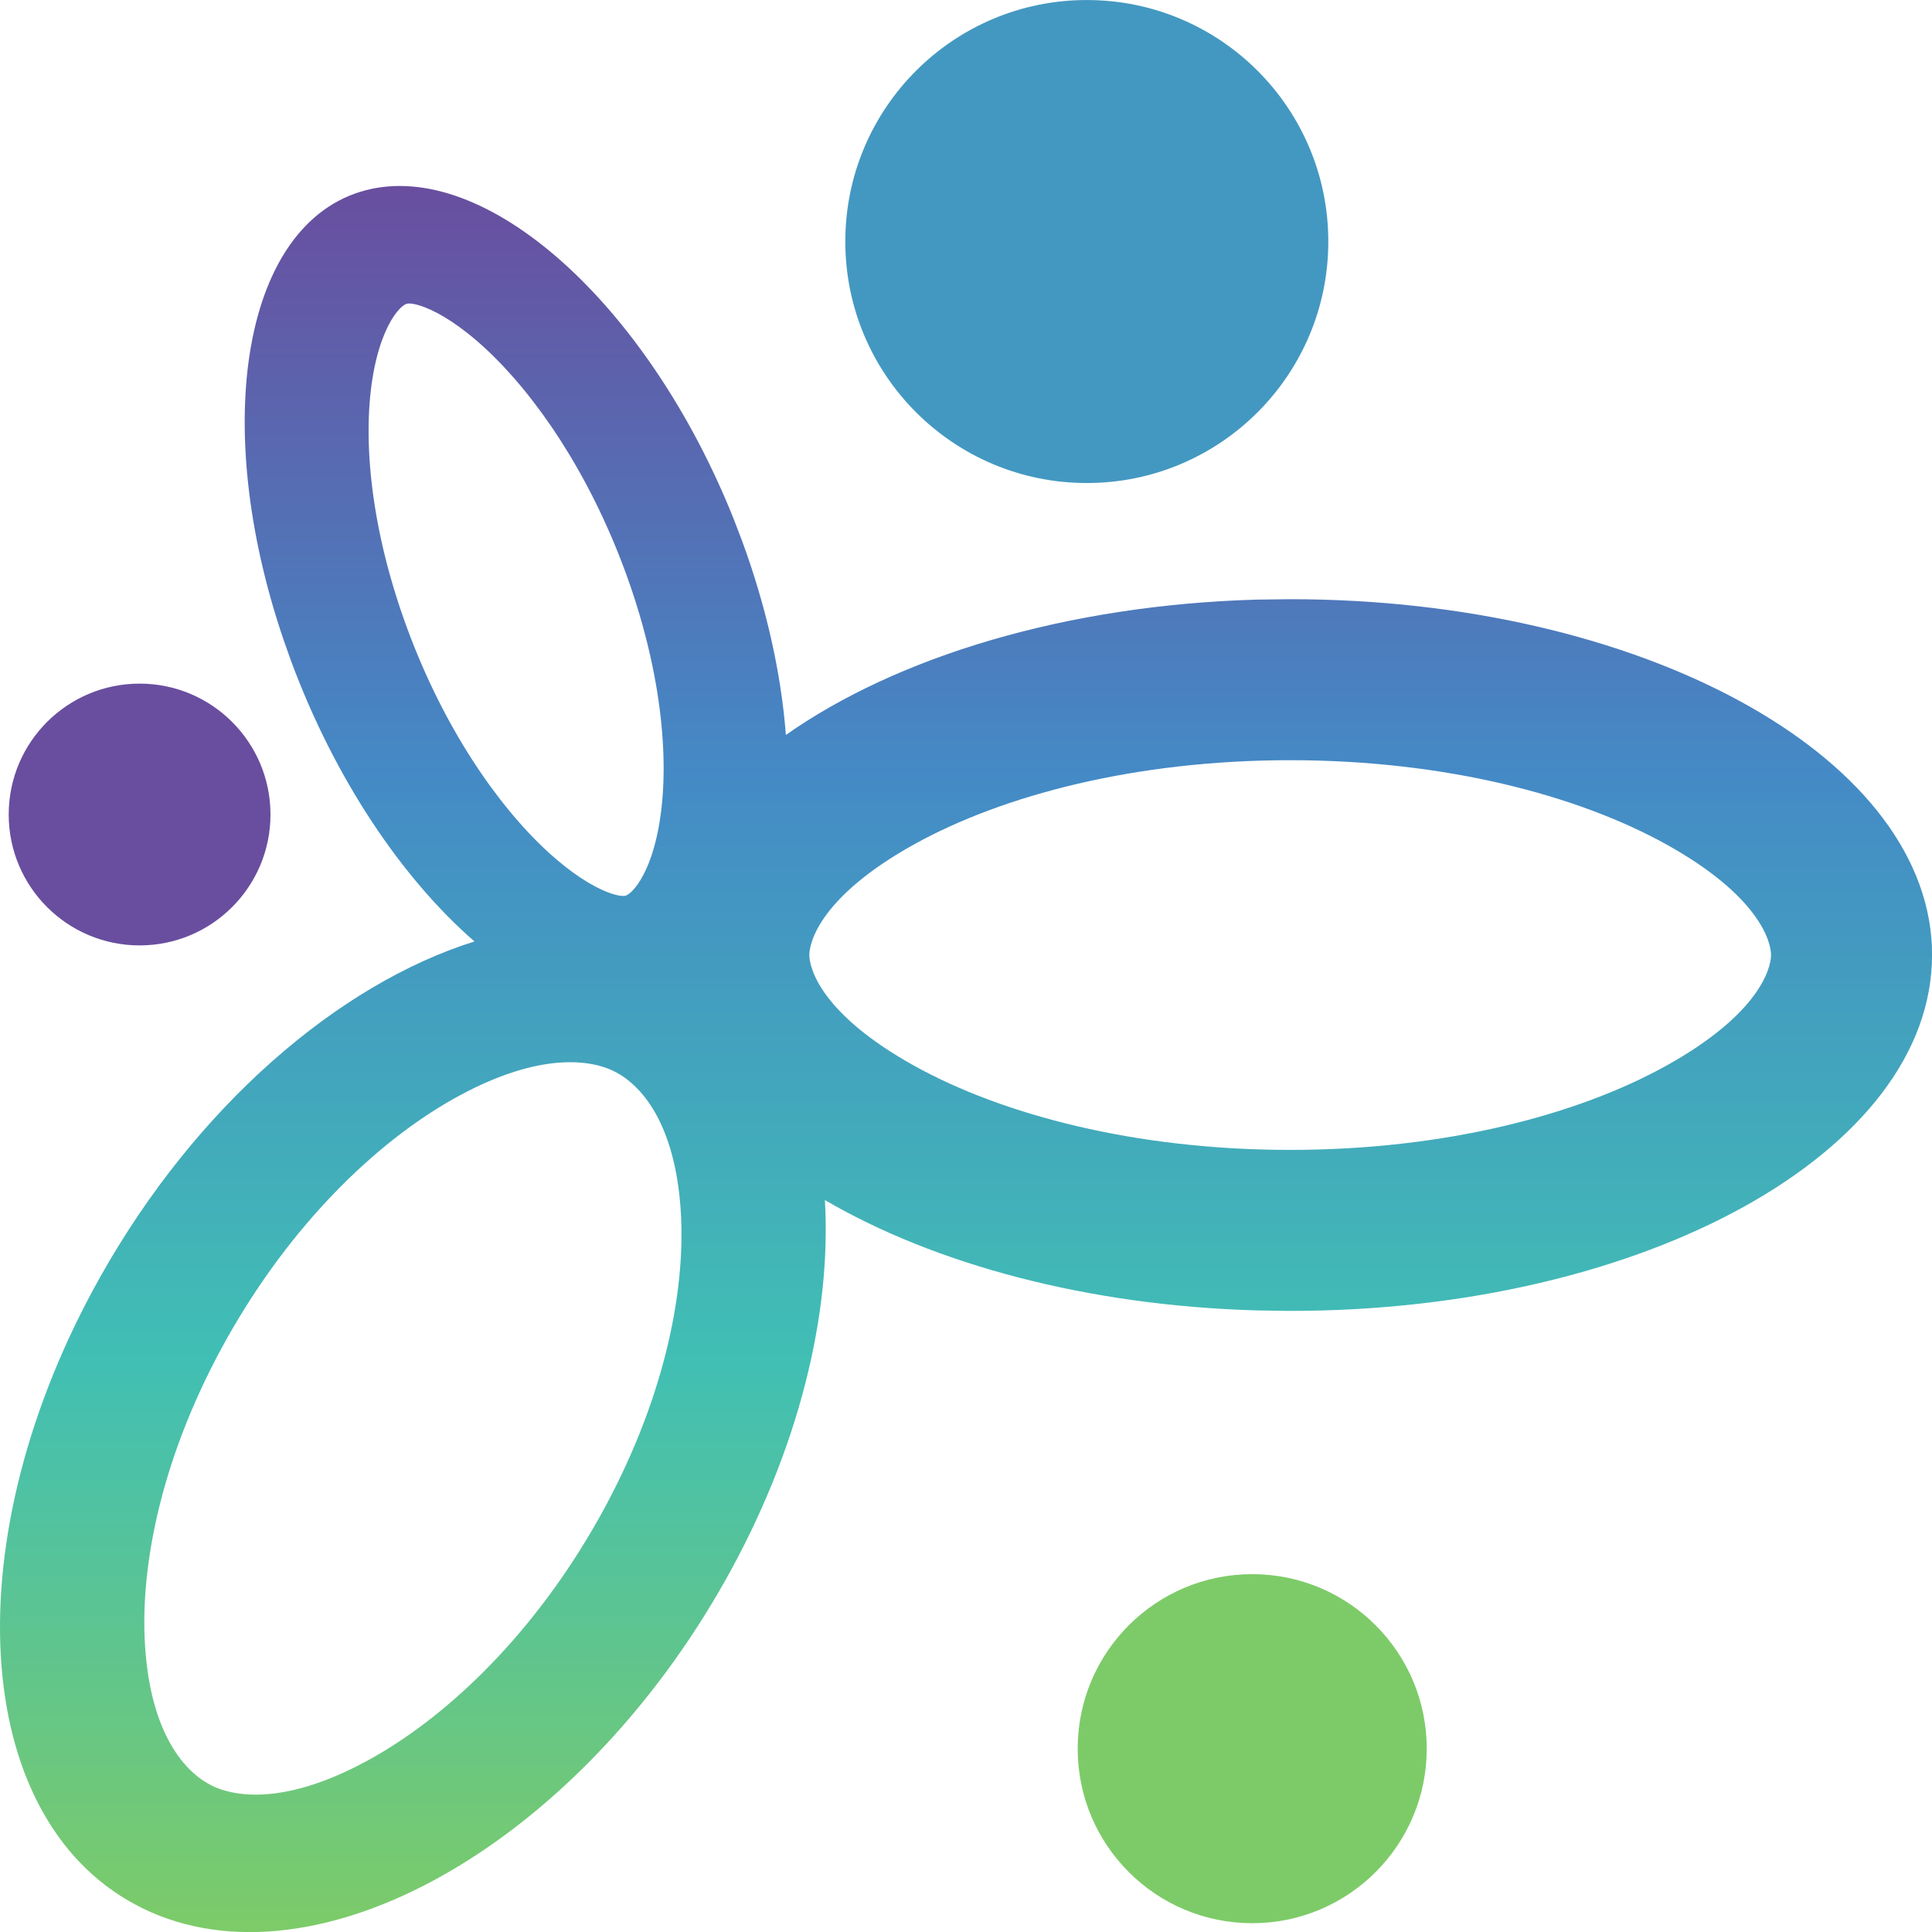
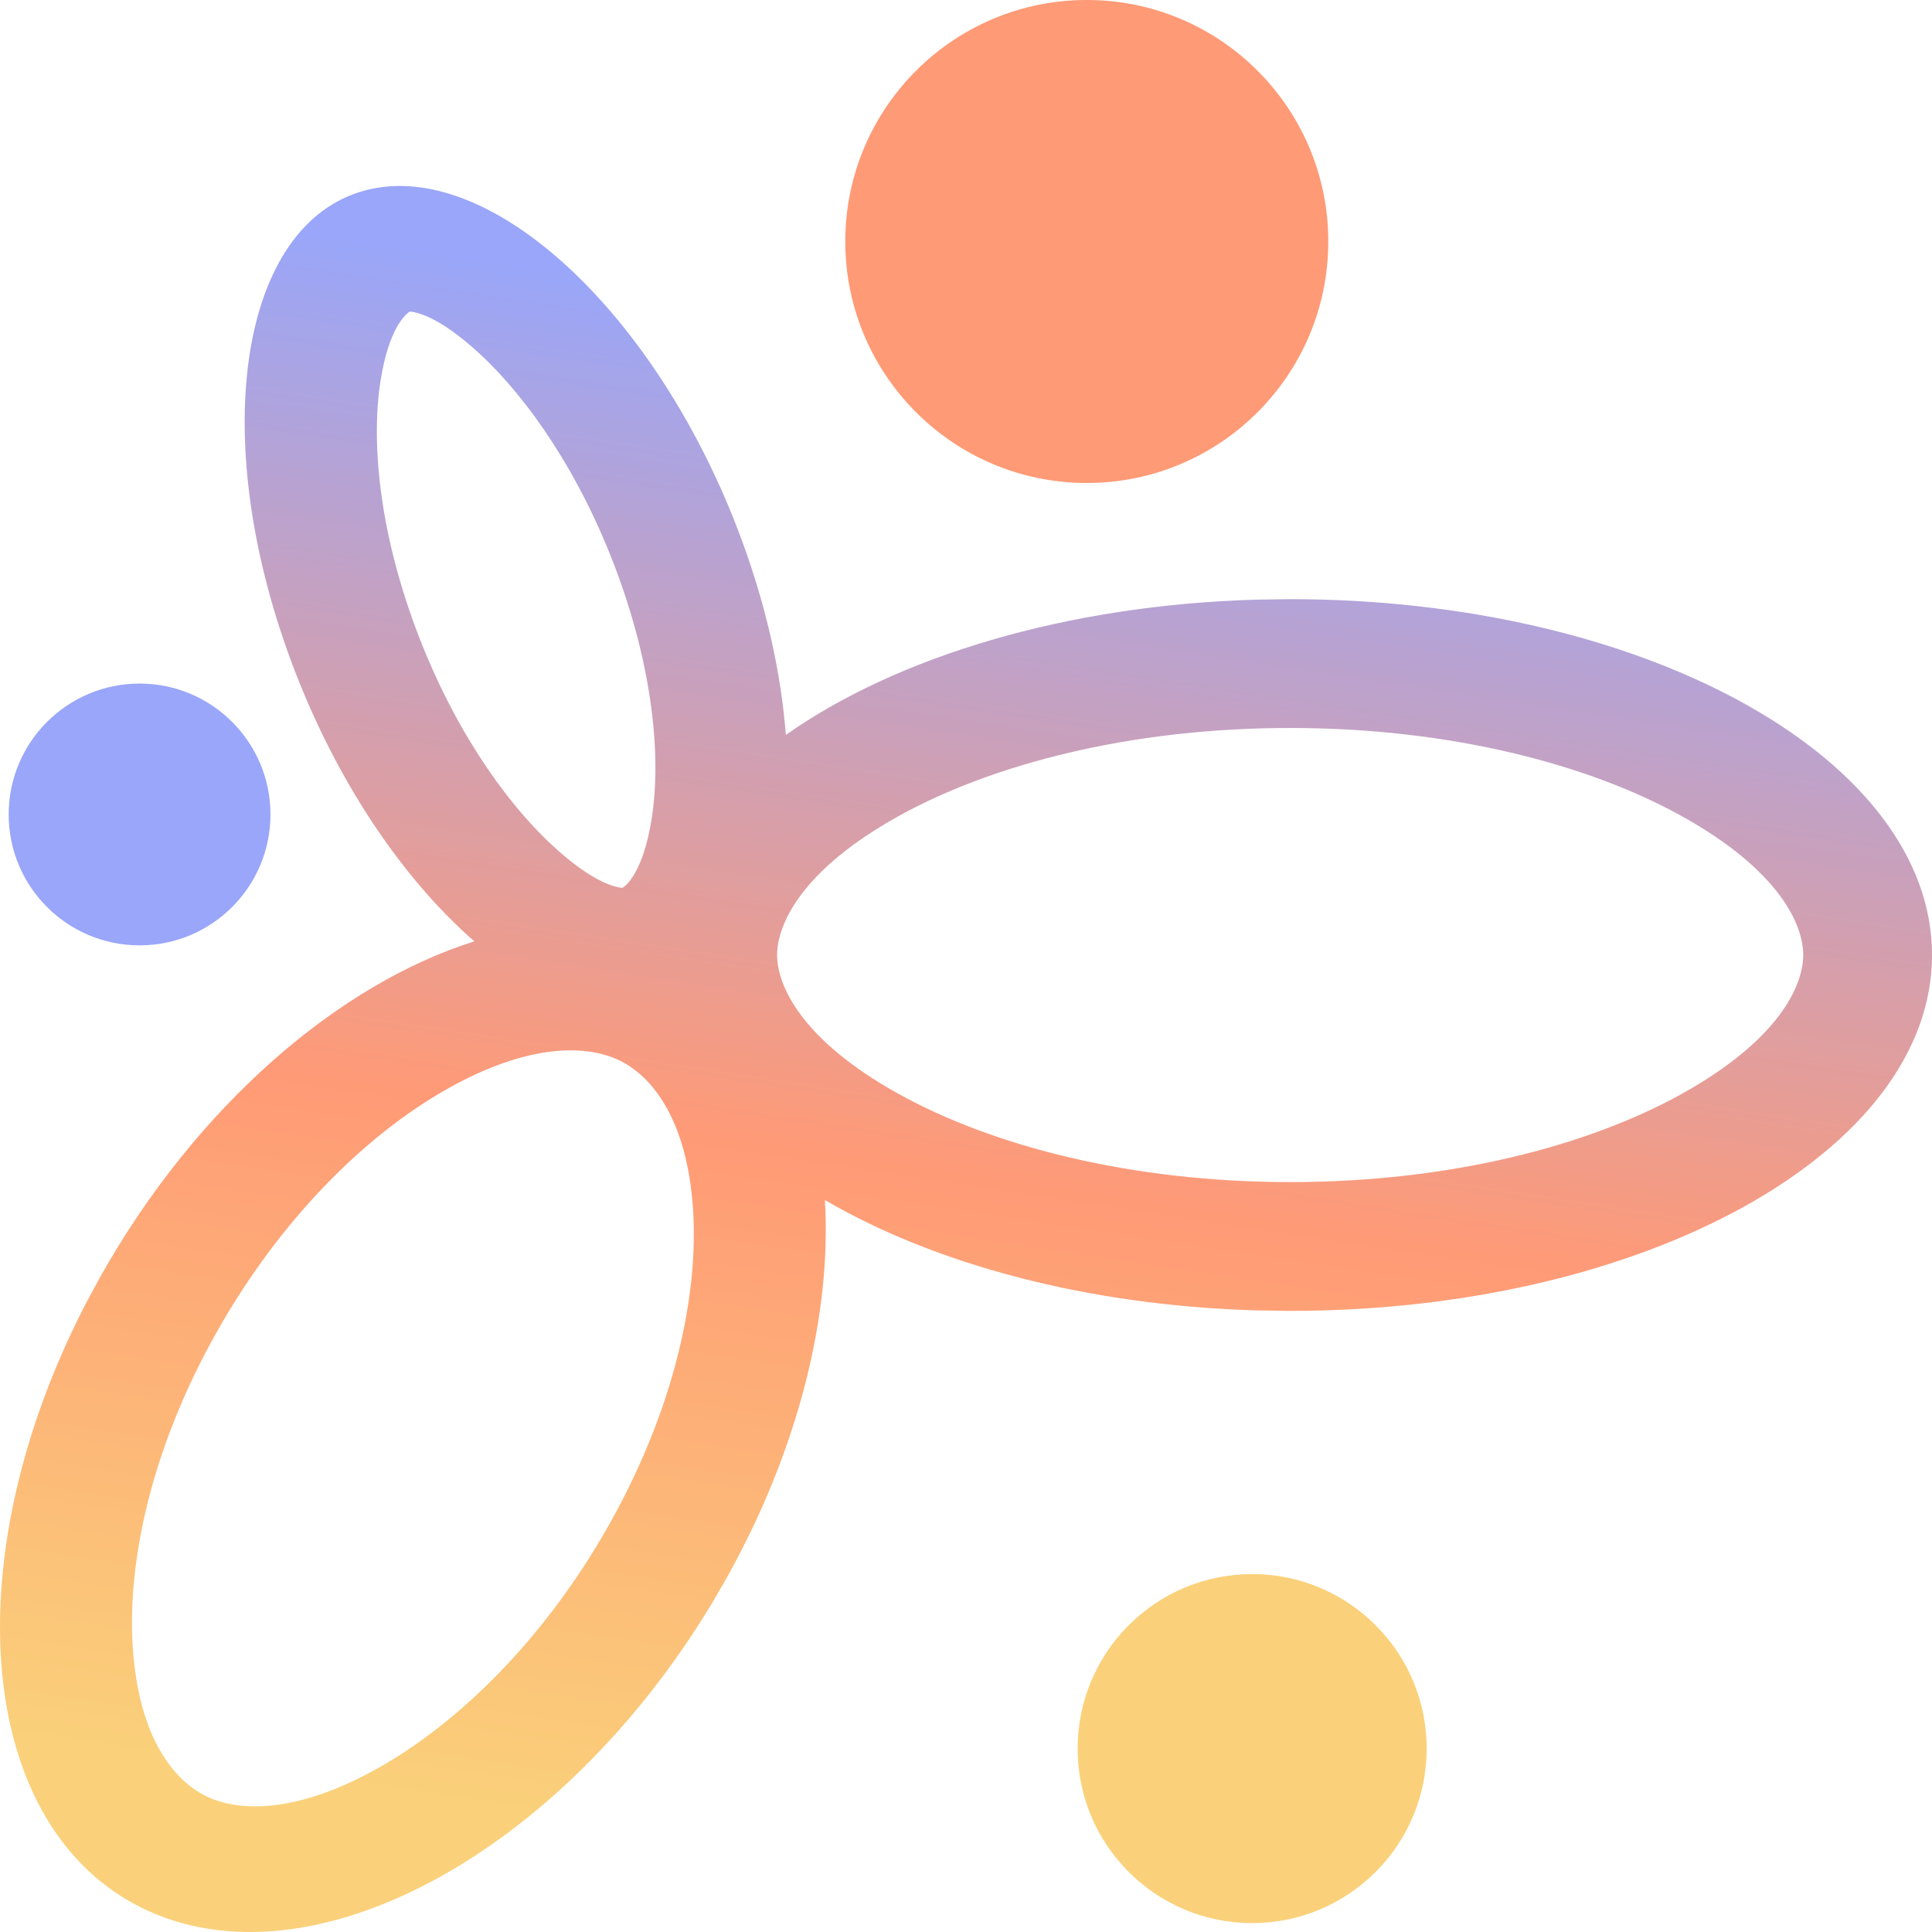
- <svg xmlns="http://www.w3.org/2000/svg" width="48" height="48" viewBox="0 0 48 48" fill="none">
-   <path d="M47.997 23.5C47.778 18.722 40.724 14.887 32.054 14.887L31.234 14.897C26.486 15.031 22.287 16.317 19.525 18.26C19.409 16.748 19.048 15.091 18.422 13.398L18.222 12.878C16.087 7.546 12.062 3.93 9.066 4.732C6.07 5.535 5.203 10.463 7.038 15.875L7.223 16.399C8.315 19.354 9.993 21.829 11.788 23.39C8.422 24.446 4.878 27.473 2.491 31.723C-1.152 38.208 -0.746 45.119 3.36 47.317L3.557 47.419C7.847 49.498 14.325 45.843 18.026 39.254C19.854 35.998 20.661 32.635 20.494 29.815C23.223 31.408 27.011 32.439 31.234 32.557L32.054 32.569C40.861 32.569 48.001 28.61 48.001 23.727L47.997 23.5ZM16.911 30.052C17.054 32.157 16.454 34.918 14.876 37.727C13.299 40.535 11.204 42.573 9.263 43.668C7.275 44.79 5.952 44.697 5.271 44.367C4.59 44.036 3.753 43.082 3.606 40.926C3.463 38.821 4.063 36.059 5.64 33.25C7.218 30.441 9.313 28.405 11.253 27.309C13.241 26.188 14.563 26.28 15.245 26.61C15.926 26.941 16.764 27.895 16.911 30.052ZM15.525 14.176C16.426 16.614 16.639 18.829 16.393 20.386C16.271 21.161 16.052 21.669 15.851 21.959C15.664 22.23 15.54 22.253 15.54 22.253C15.532 22.255 15.412 22.29 15.086 22.163C14.727 22.023 14.207 21.714 13.585 21.139C12.337 19.982 11.021 18.061 10.121 15.623C9.22 13.185 9.007 10.97 9.252 9.413C9.375 8.638 9.594 8.131 9.794 7.841C9.977 7.577 10.1 7.548 10.106 7.547C10.112 7.545 10.232 7.509 10.558 7.636C10.918 7.776 11.44 8.084 12.061 8.66C13.309 9.816 14.624 11.738 15.525 14.176ZM44.001 23.727C44.001 24.052 43.716 25.192 41.391 26.481C39.204 27.694 35.91 28.569 32.054 28.569C28.198 28.569 24.906 27.694 22.718 26.481C20.394 25.192 20.108 24.052 20.108 23.727C20.108 23.401 20.395 22.262 22.718 20.974C24.906 19.762 28.198 18.887 32.054 18.887C35.91 18.887 39.204 19.762 41.391 20.974C43.714 22.262 44.001 23.401 44.001 23.727Z" fill="url(#paint0_linear_369_203)" />
-   <circle cx="4.336" cy="4.336" r="4.336" transform="matrix(5.56363e-08 -1 -1 -1.19249e-08 35.4468 47.7814)" fill="#7DCB68" />
-   <circle cx="6" cy="6" r="6" transform="matrix(0 -1 -1 -1.19249e-08 33.0014 12.0006)" fill="#4398C1" />
-   <circle cx="3.252" cy="3.252" r="3.252" transform="matrix(5.56363e-08 -1 -1 -1.19249e-08 6.7202 23.4884)" fill="#694E9F" />
+ <svg xmlns="http://www.w3.org/2000/svg" width="60" height="60" viewBox="0 0 60 60" fill="none">
+   <path d="M59.994 29.374C59.721 23.402 50.904 18.608 40.067 18.608L39.042 18.622C33.107 18.788 27.857 20.395 24.405 22.823C24.26 20.934 23.809 18.863 23.028 16.749C20.434 9.73 15.198 4.879 11.333 5.915C7.467 6.95 6.435 13.48 9.029 20.5C10.393 24.192 12.49 27.283 14.732 29.234C10.526 30.556 6.098 34.341 3.114 39.653L2.695 40.426C-1.403 48.302 -0.769 56.485 4.2 59.145L4.448 59.272C9.643 61.789 17.403 57.579 22.089 49.827L22.532 49.066C24.818 44.996 25.827 40.793 25.618 37.268C29.03 39.259 33.764 40.547 39.042 40.696L40.067 40.711C51.076 40.711 60.001 35.762 60.001 29.659L59.994 29.374ZM21.521 37.528C21.705 40.238 20.933 43.758 18.932 47.321C16.931 50.883 14.265 53.485 11.767 54.895C9.215 56.336 7.415 56.273 6.406 55.784C5.398 55.295 4.313 53.959 4.125 51.19C3.941 48.48 4.713 44.96 6.714 41.398C8.715 37.835 11.38 35.233 13.879 33.823C16.431 32.382 18.231 32.445 19.24 32.934C20.248 33.423 21.333 34.759 21.521 37.528ZM19.164 17.784C20.279 20.8 20.538 23.529 20.238 25.428C19.979 27.069 19.456 27.492 19.336 27.573C19.182 27.565 18.469 27.473 17.153 26.254C15.63 24.843 14.008 22.48 12.893 19.463C11.779 16.447 11.519 13.719 11.819 11.82C12.078 10.181 12.601 9.758 12.722 9.676C12.876 9.684 13.589 9.775 14.904 10.993C16.427 12.404 18.049 14.767 19.164 17.784ZM56.001 29.659C56.001 30.594 55.268 32.286 52.222 33.975C49.314 35.588 45.024 36.711 40.067 36.711C35.111 36.71 30.821 35.588 27.912 33.975C24.866 32.286 24.135 30.594 24.134 29.659C24.135 28.723 24.866 27.031 27.912 25.342C30.821 23.73 35.111 22.608 40.067 22.608C45.024 22.608 49.314 23.73 52.222 25.342C55.268 27.031 56.001 28.723 56.001 29.659Z" fill="url(#paint0_linear_94_212)" />
+   <circle cx="5.42" cy="5.42" r="5.42" transform="matrix(4.37114e-08 -1 -1 -1.19249e-08 44.3069 59.7243)" fill="#FAD17A" />
+   <circle cx="7.5" cy="7.5" r="7.5" transform="matrix(-1.19249e-08 -1 -1 -1.19249e-08 41.2512 14.9996)" fill="#FF9A76" />
+   <circle cx="4.065" cy="4.065" r="4.065" transform="matrix(4.37114e-08 -1 -1 -1.19249e-08 8.39954 29.359)" fill="#99A6F9" />
  <defs>
-     <linearGradient id="paint0_linear_369_203" x1="24.001" y1="48.002" x2="24.001" y2="4.621" gradientUnits="userSpaceOnUse">
-       <stop stop-color="#7DCB68" />
-       <stop offset="0.327" stop-color="#41BFB4" />
-       <stop offset="0.663" stop-color="#448AC6" />
-       <stop offset="1" stop-color="#694E9F" />
+     <linearGradient id="paint0_linear_94_212" x1="-3.0525e-05" y1="58.842" x2="7.877" y2="6.972" gradientUnits="userSpaceOnUse">
+       <stop offset="0.087" stop-color="#FAD17A" />
+       <stop offset="0.505" stop-color="#FF9A76" />
+       <stop offset="1" stop-color="#99A6F9" />
+       <stop offset="1" stop-color="#99A6F9" />
    </linearGradient>
  </defs>
</svg>
